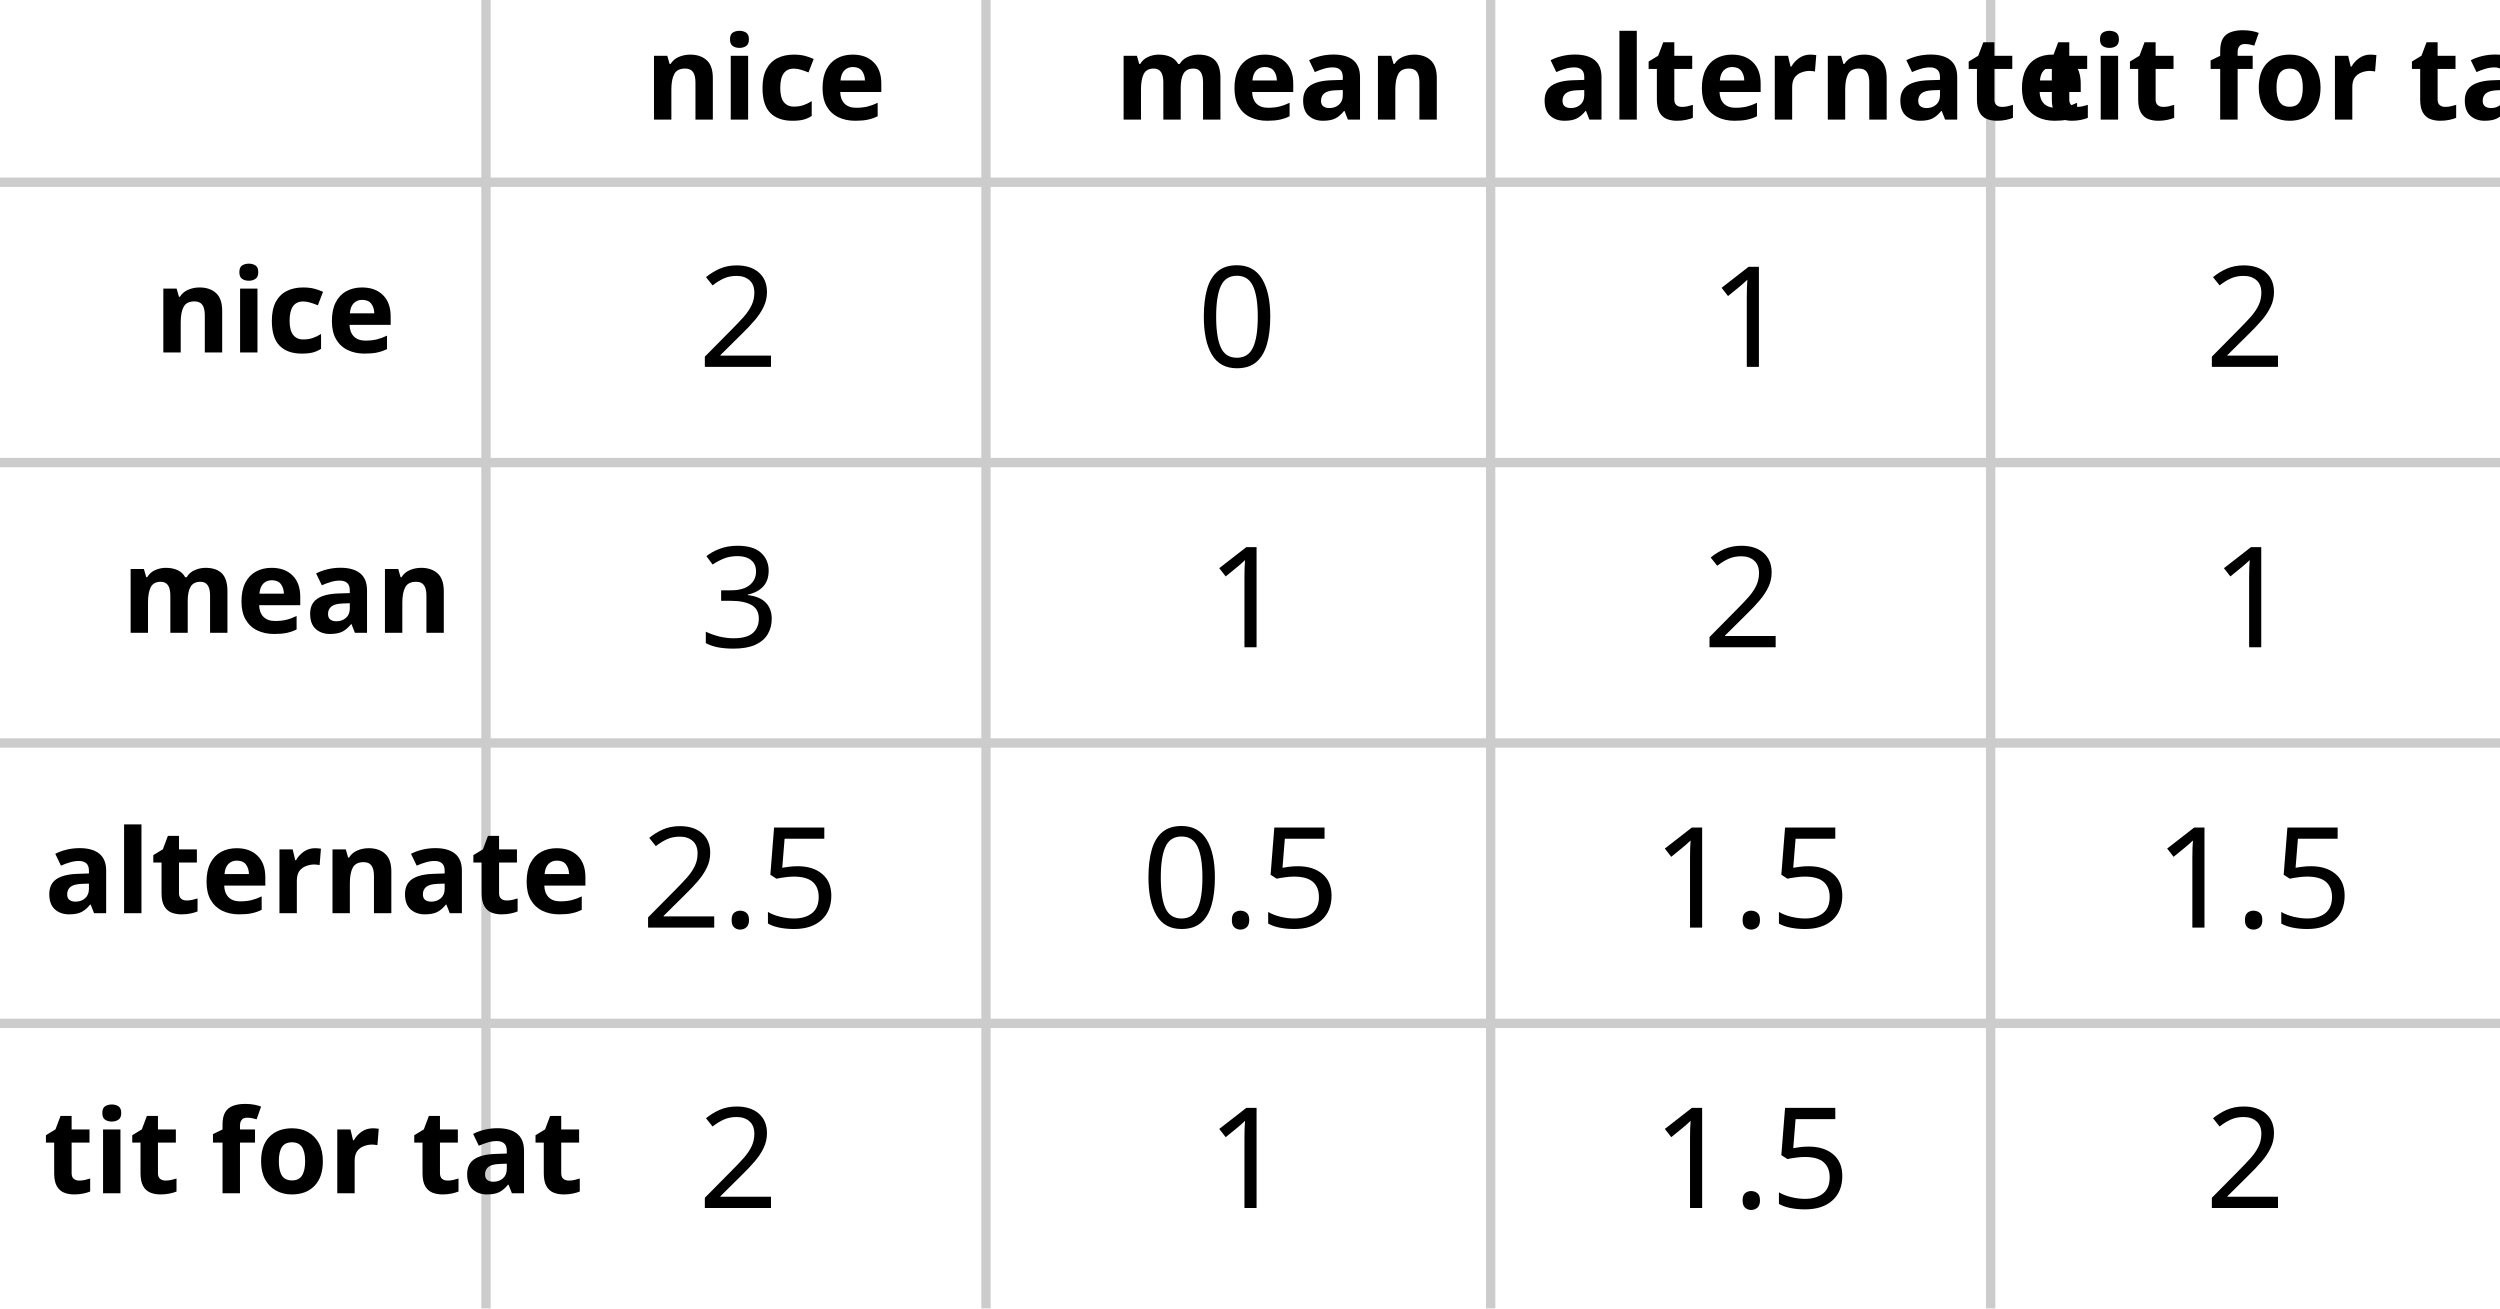
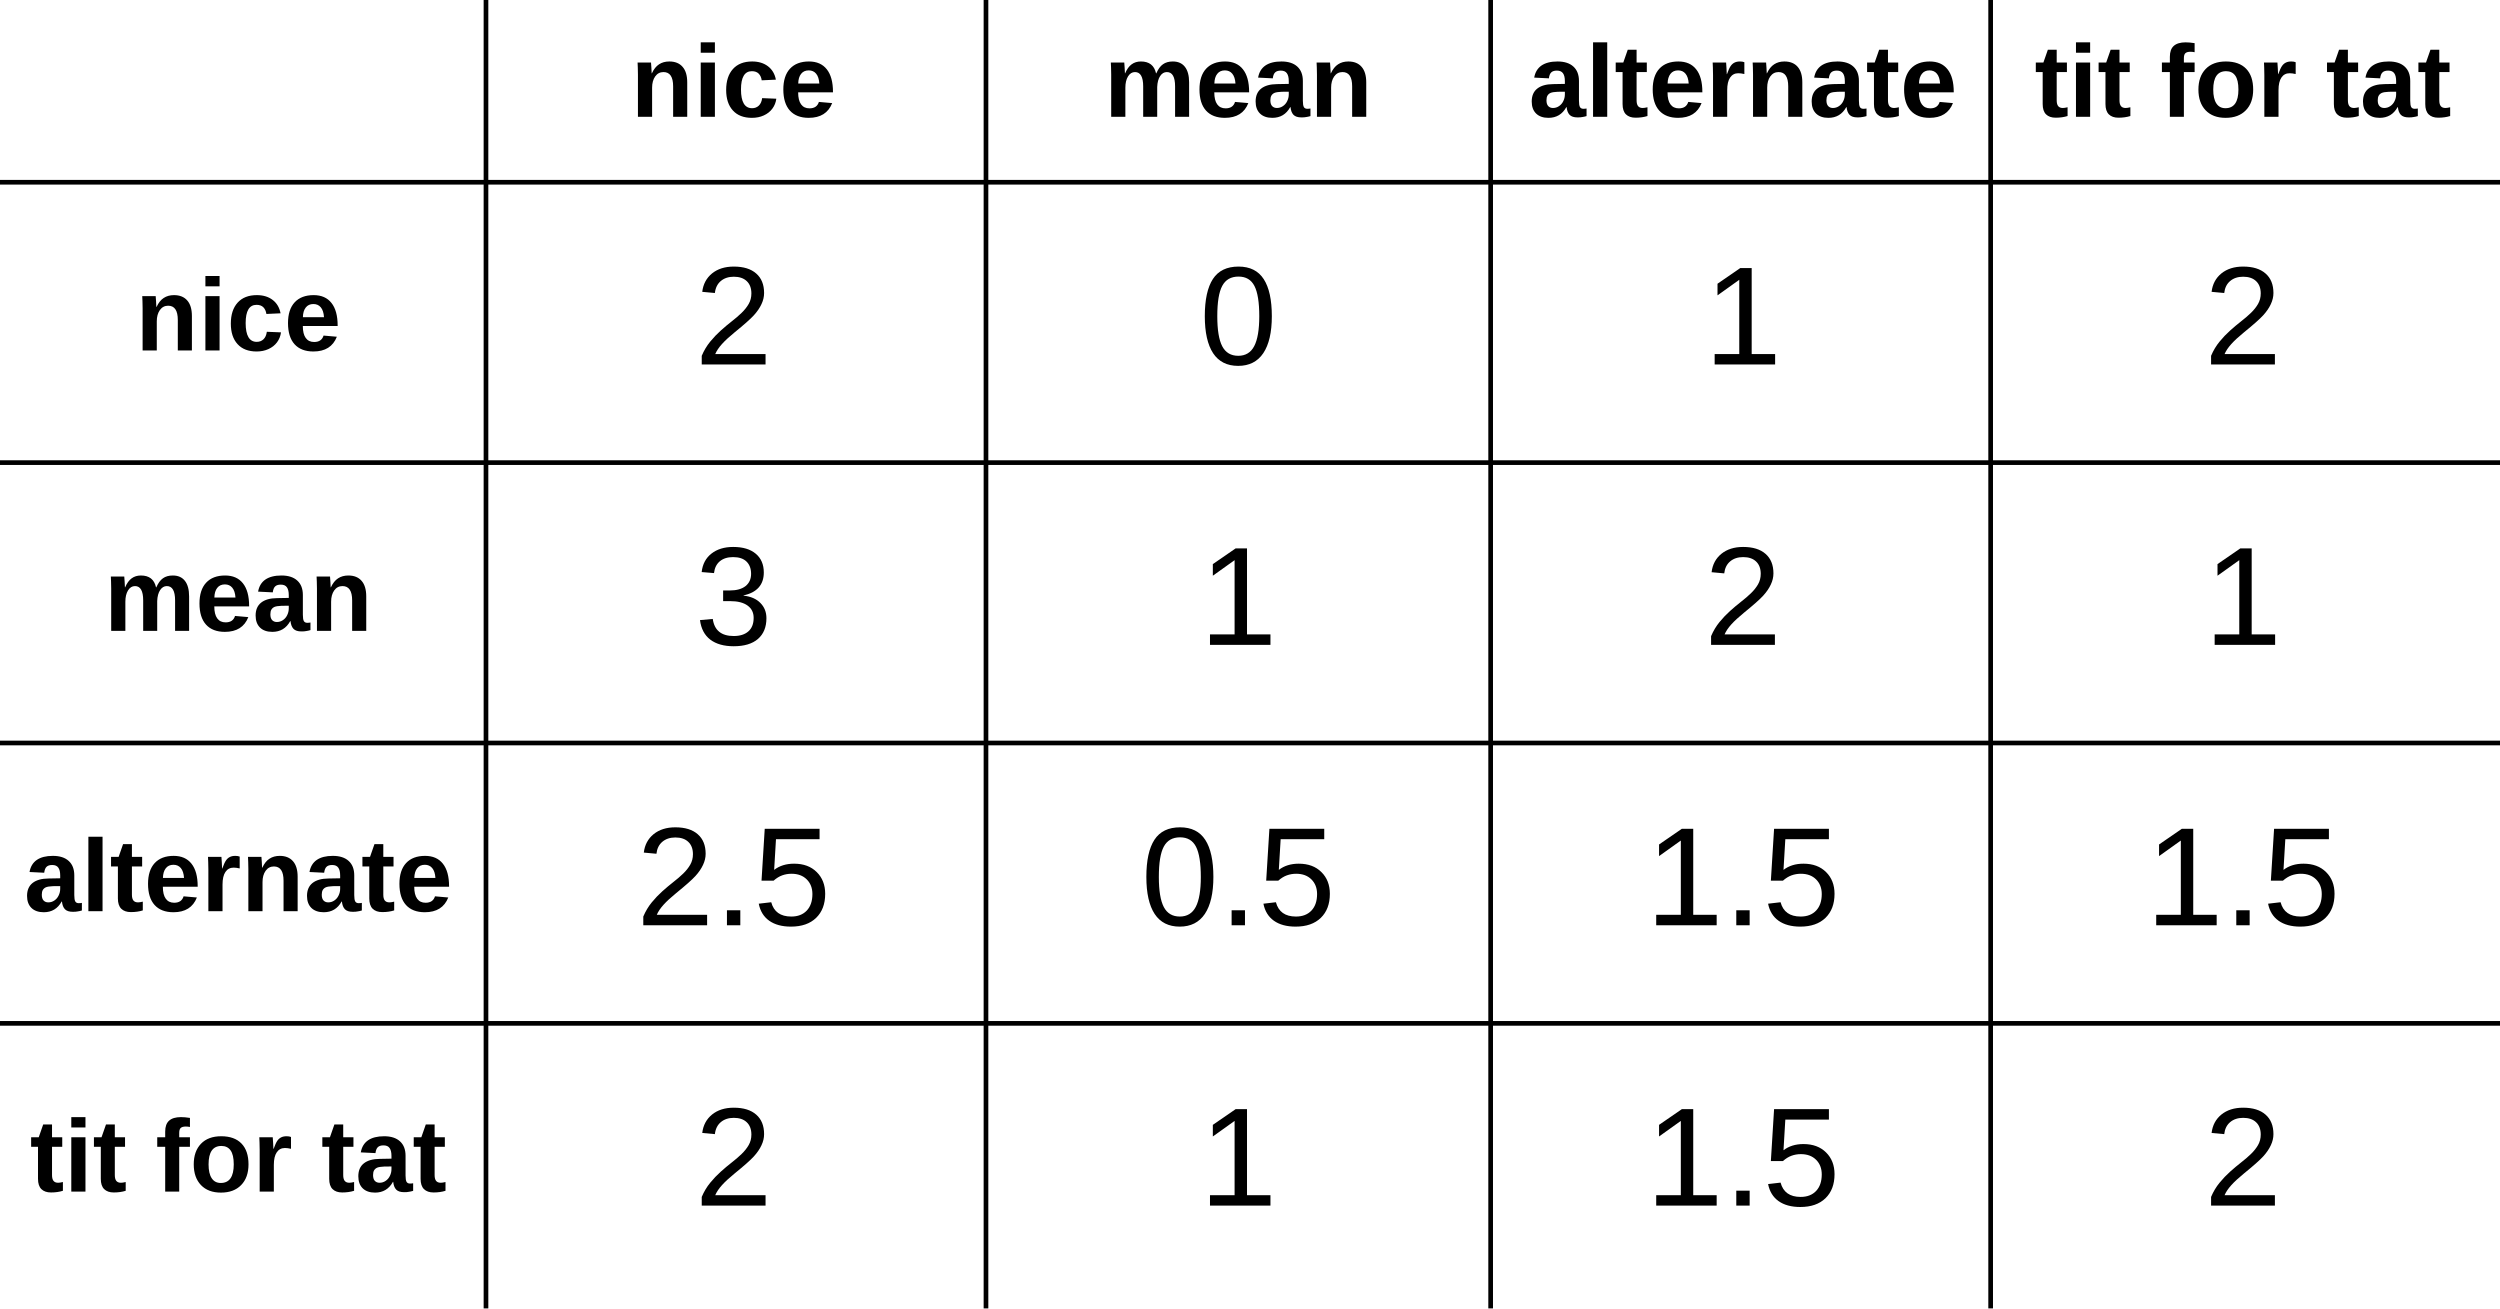
- <svg viewBox="0 0 535 280" style="font-family:'Concourse 3';font-size:30" fill="currentColor">
-   <path d="M0 159h535M0 99h535m0-60H0m0 180h535M104 0v280M319 0v280M211 0v280M426 0v280" fill="none" stroke-width="2" stroke="#ccc" />
-   <g style="font-size:25;font-weight:600">
-     <text x="33" y="75.425">nice</text>
-     <text x="26" y="135.425">mean</text>
-     <text x="9.5" y="195.425">alternate</text>
-     <text x="9.25" y="255.363">tit for tat</text>
-     <text x="138" y="25.595">nice</text>
-     <text x="238.5" y="25.595">mean</text>
-     <text x="329.5" y="25.595">alternate</text>
-     <text x="436.75" y="25.595">tit for tat</text>
+ <svg viewBox="0 0 535 280" fill="currentColor" font-family="Arial" font-size="30" text-anchor="middle">
+   <path d="M0 159h535M0 99h535m0-60H0m0 180h535M104 0v280M319 0v280M211 0v280M426 0v280" fill="none" stroke-width="1" stroke="currentColor" />
+   <g font-size="22" font-weight="600">
+     <text x="51" y="75">nice</text>
+     <text x="51" y="135">mean</text>
+     <text x="51" y="195">alternate</text>
+     <text x="51" y="255">tit for tat</text>
+     <text x="157" y="25">nice</text>
+     <text x="265" y="25">mean</text>
+     <text x="373" y="25">alternate</text>
+     <text x="480" y="25">tit for tat</text>
  </g>
-   <text x="149.4" y="78.51">2</text>
-   <text x="149.7" y="138.51">3</text>
-   <text x="137.25" y="198.51">2.5</text>
-   <text x="149.4" y="258.51">2</text>
-   <text x="256.15" y="78.51">0</text>
-   <text x="258.25" y="138.51">1</text>
-   <text x="244.3" y="198.51">0.5</text>
-   <text x="258.25" y="258.51">1</text>
-   <text x="365.75" y="78.51">1</text>
-   <text x="364.4" y="138.51">2</text>
-   <text x="353.6" y="198.51">1.5</text>
-   <text x="353.6" y="258.51">1.5</text>
-   <text x="471.9" y="78.51">2</text>
-   <text x="473.25" y="138.51">1</text>
-   <text x="461.1" y="198.51">1.5</text>
-   <text x="471.9" y="258.51">2</text>
+   <text x="157" y="78">2</text>
+   <text x="157" y="138">3</text>
+   <text x="157" y="198">2.5</text>
+   <text x="157" y="258">2</text>
+   <text x="265" y="78">0</text>
+   <text x="265" y="138">1</text>
+   <text x="265" y="198">0.5</text>
+   <text x="265" y="258">1</text>
+   <text x="373" y="78">1</text>
+   <text x="373" y="138">2</text>
+   <text x="373" y="198">1.5</text>
+   <text x="373" y="258">1.5</text>
+   <text x="480" y="78">2</text>
+   <text x="480" y="138">1</text>
+   <text x="480" y="198">1.5</text>
+   <text x="480" y="258">2</text>
</svg>
